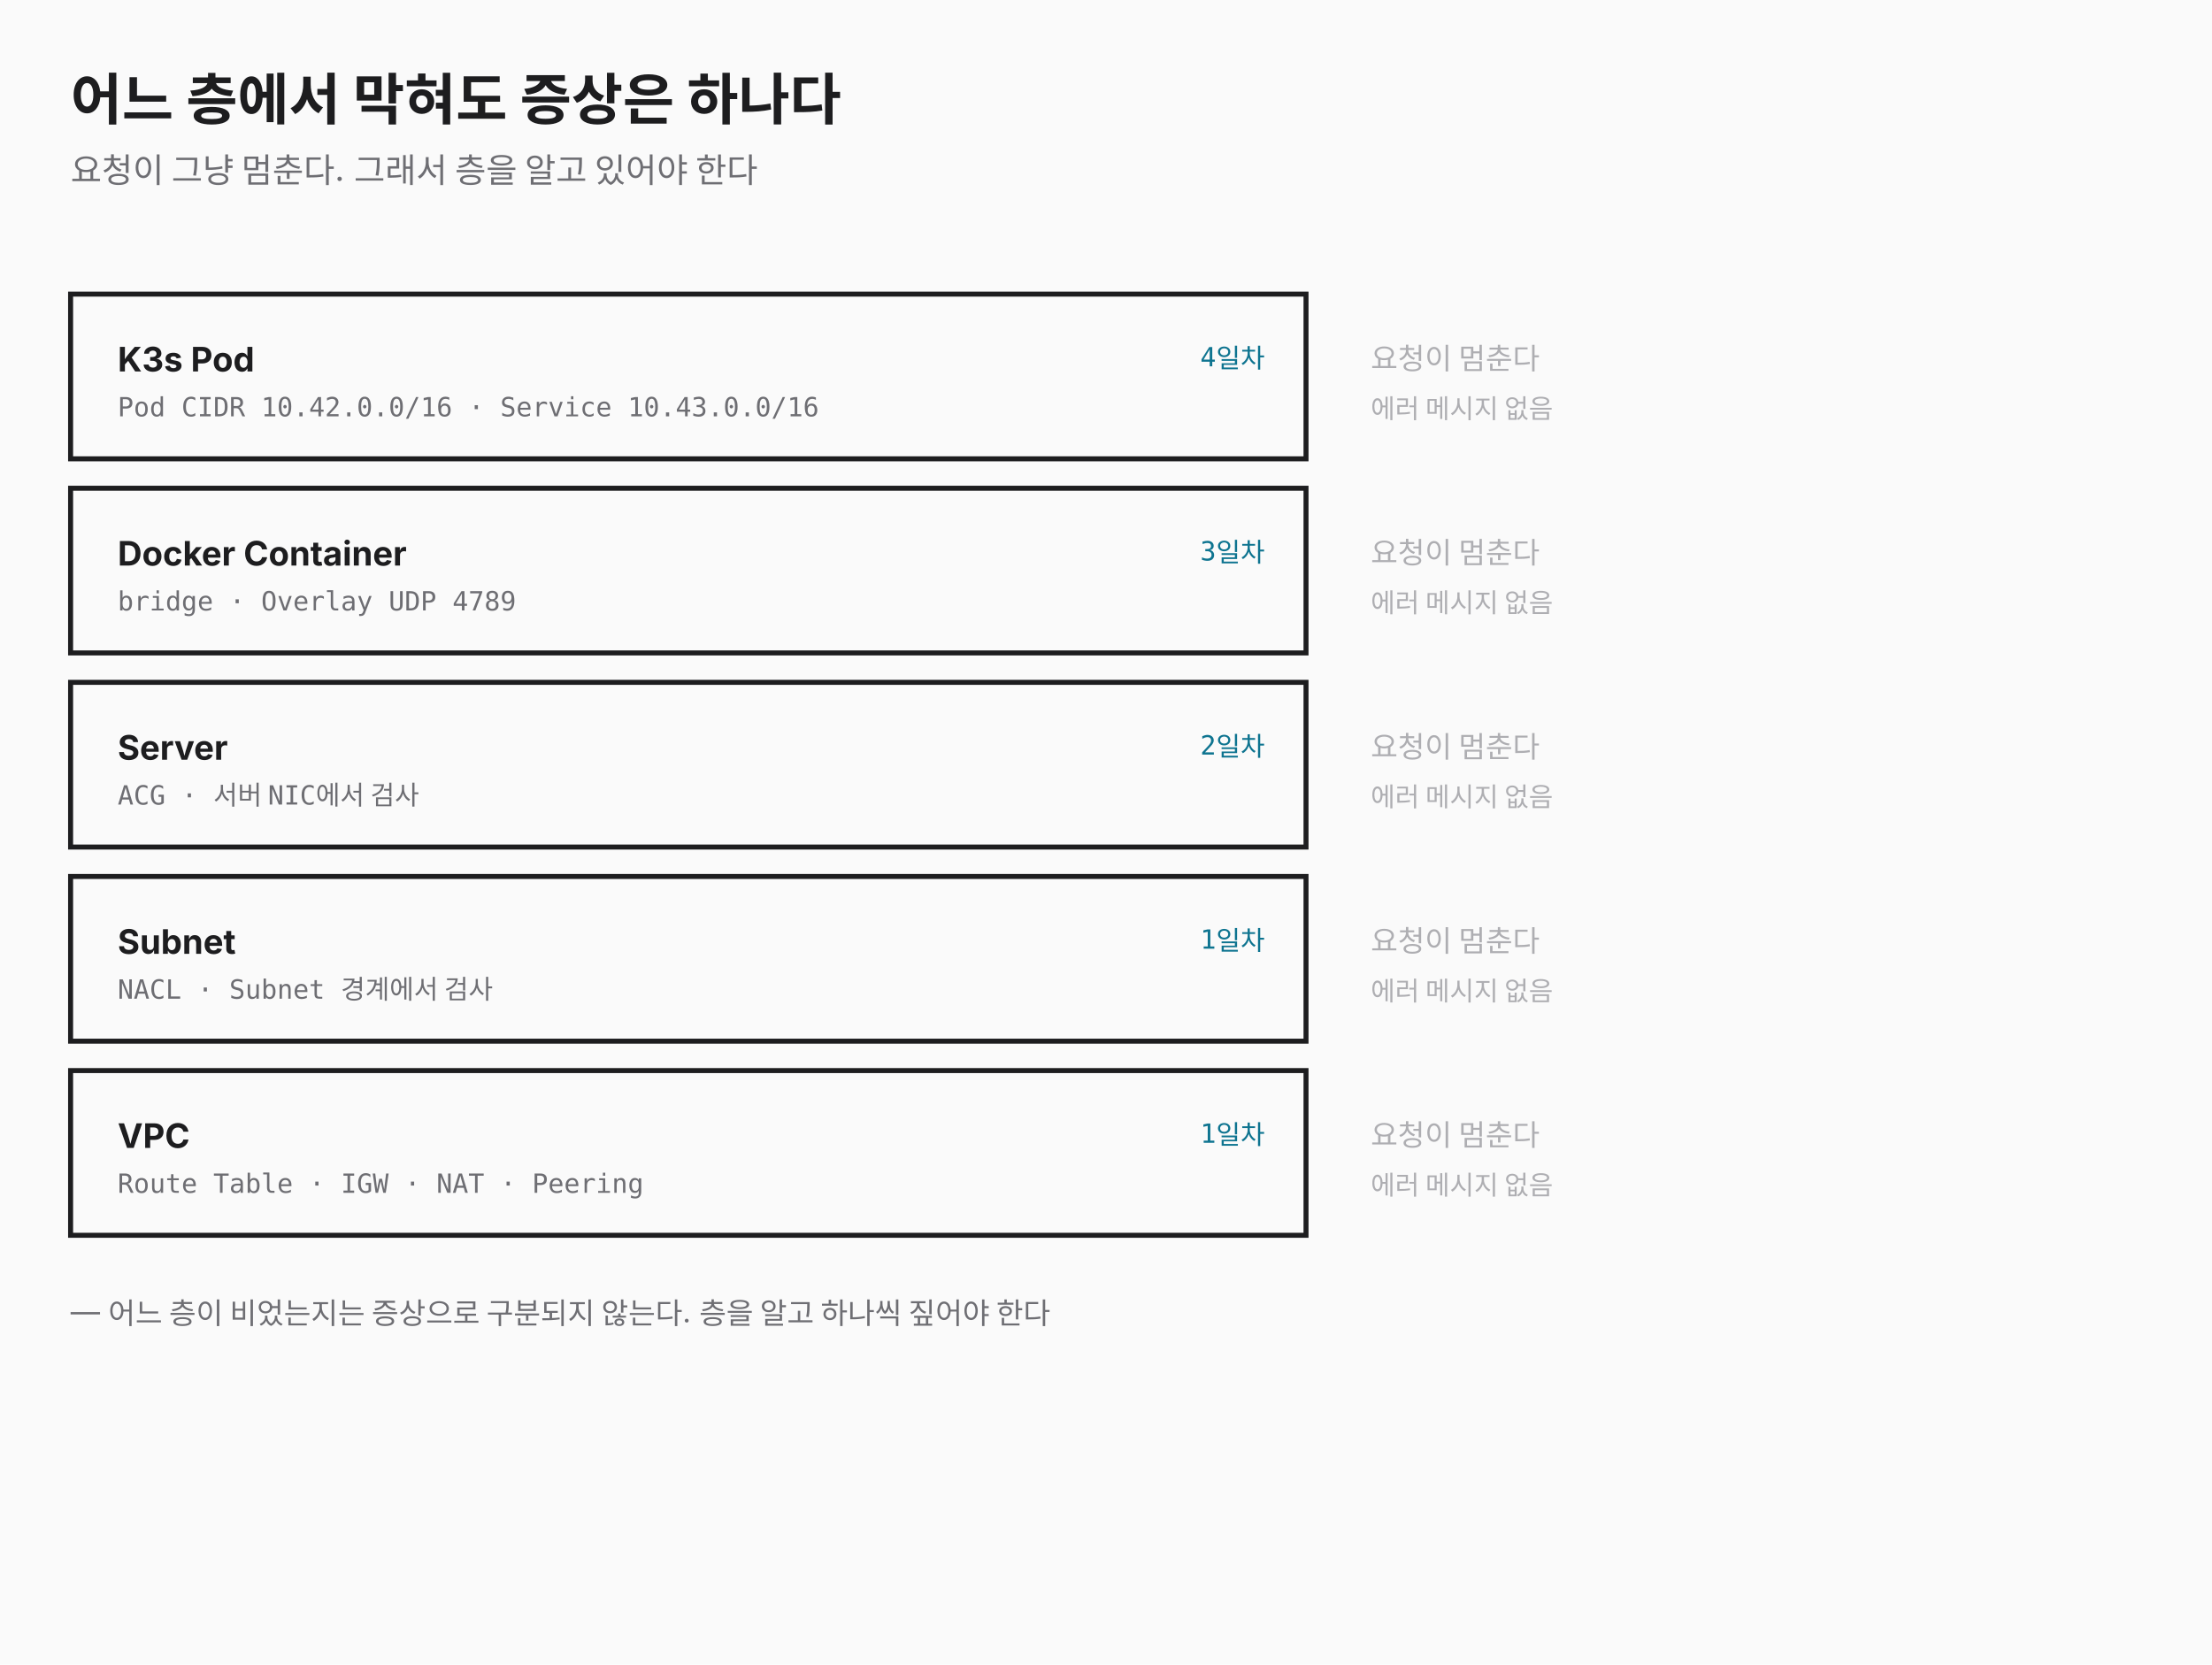
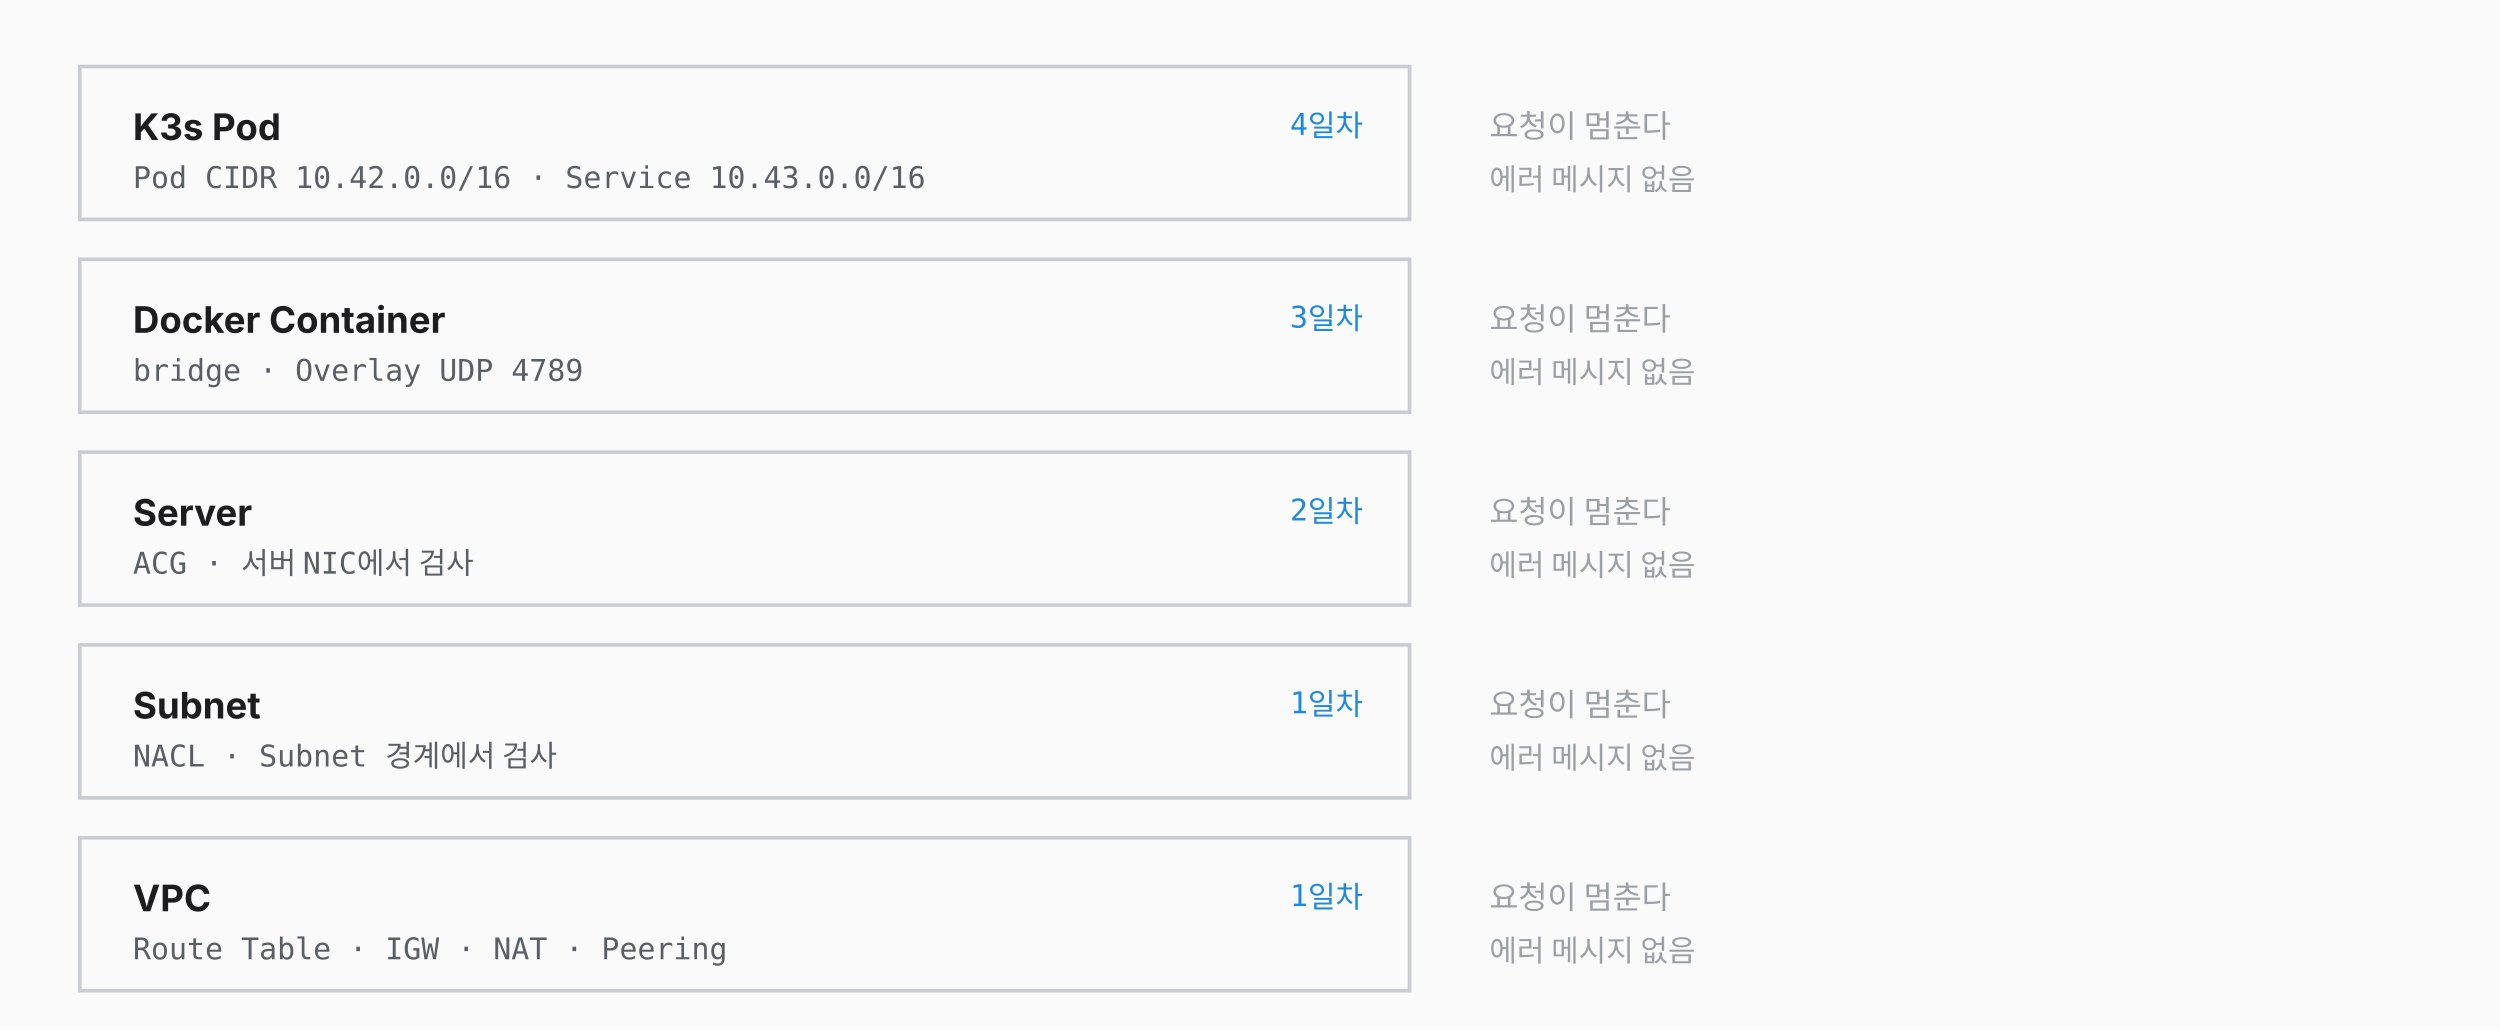
- <svg xmlns="http://www.w3.org/2000/svg" width="752" height="566" viewBox="0 0 752 566">
+ <svg xmlns="http://www.w3.org/2000/svg" width="752" height="310" viewBox="0 66 752 310">
  <defs>
    <marker id="ah" viewBox="0 0 10 10" refX="9" refY="5" markerWidth="7" markerHeight="7" orient="auto-start-reverse">
      <path d="M 0 0 L 10 5 L 0 10 z" fill="#1D1D1F" />
    </marker>
  </defs>
-   <rect width="752" height="566" fill="#FAFAFA" />
-   <text x="24" y="34" font-family="Pretendard, -apple-system, BlinkMacSystemFont, 'Segoe UI', sans-serif" font-size="19" fill="#1D1D1F" font-weight="700" text-anchor="start" opacity="1" dominant-baseline="middle">어느 층에서 막혀도 증상은 하나다</text>
-   <text x="24" y="58" font-family="Pretendard, -apple-system, BlinkMacSystemFont, 'Segoe UI', sans-serif" font-size="11.5" fill="#6E6E73" font-weight="400" text-anchor="start" opacity="1" dominant-baseline="middle">요청이 그냥 멈춘다. 그래서 층을 알고 있어야 한다</text>
-   <rect x="24" y="100" width="420" height="56" rx="0" fill="none" stroke="#1D1D1F" stroke-width="1.7" />
-   <text x="40" y="122" font-family="Pretendard, -apple-system, BlinkMacSystemFont, 'Segoe UI', sans-serif" font-size="11.5" fill="#1D1D1F" font-weight="700" text-anchor="start" opacity="1" dominant-baseline="middle">K3s Pod</text>
-   <text x="40" y="139" font-family="ui-monospace, SFMono-Regular, Menlo, Consolas, monospace" font-size="9" fill="#6E6E73" font-weight="400" text-anchor="start" opacity="1" dominant-baseline="middle">Pod CIDR 10.42.0.0/16 · Service 10.43.0.0/16</text>
-   <text x="430" y="122" font-family="ui-monospace, SFMono-Regular, Menlo, Consolas, monospace" font-size="9" fill="#0E7490" font-weight="400" text-anchor="end" opacity="1" dominant-baseline="middle">4일차</text>
-   <text x="466" y="122" font-family="Pretendard, -apple-system, BlinkMacSystemFont, 'Segoe UI', sans-serif" font-size="10" fill="#AEAEB2" font-weight="400" text-anchor="start" opacity="1" dominant-baseline="middle">요청이 멈춘다</text>
-   <text x="466" y="139" font-family="ui-monospace, SFMono-Regular, Menlo, Consolas, monospace" font-size="9" fill="#AEAEB2" font-weight="400" text-anchor="start" opacity="1" dominant-baseline="middle">에러 메시지 없음</text>
-   <rect x="24" y="166" width="420" height="56" rx="0" fill="none" stroke="#1D1D1F" stroke-width="1.7" />
-   <text x="40" y="188" font-family="Pretendard, -apple-system, BlinkMacSystemFont, 'Segoe UI', sans-serif" font-size="11.5" fill="#1D1D1F" font-weight="700" text-anchor="start" opacity="1" dominant-baseline="middle">Docker Container</text>
-   <text x="40" y="205" font-family="ui-monospace, SFMono-Regular, Menlo, Consolas, monospace" font-size="9" fill="#6E6E73" font-weight="400" text-anchor="start" opacity="1" dominant-baseline="middle">bridge · Overlay UDP 4789</text>
-   <text x="430" y="188" font-family="ui-monospace, SFMono-Regular, Menlo, Consolas, monospace" font-size="9" fill="#0E7490" font-weight="400" text-anchor="end" opacity="1" dominant-baseline="middle">3일차</text>
-   <text x="466" y="188" font-family="Pretendard, -apple-system, BlinkMacSystemFont, 'Segoe UI', sans-serif" font-size="10" fill="#AEAEB2" font-weight="400" text-anchor="start" opacity="1" dominant-baseline="middle">요청이 멈춘다</text>
-   <text x="466" y="205" font-family="ui-monospace, SFMono-Regular, Menlo, Consolas, monospace" font-size="9" fill="#AEAEB2" font-weight="400" text-anchor="start" opacity="1" dominant-baseline="middle">에러 메시지 없음</text>
-   <rect x="24" y="232" width="420" height="56" rx="0" fill="none" stroke="#1D1D1F" stroke-width="1.7" />
-   <text x="40" y="254" font-family="Pretendard, -apple-system, BlinkMacSystemFont, 'Segoe UI', sans-serif" font-size="11.5" fill="#1D1D1F" font-weight="700" text-anchor="start" opacity="1" dominant-baseline="middle">Server</text>
-   <text x="40" y="271" font-family="ui-monospace, SFMono-Regular, Menlo, Consolas, monospace" font-size="9" fill="#6E6E73" font-weight="400" text-anchor="start" opacity="1" dominant-baseline="middle">ACG · 서버 NIC에서 검사</text>
-   <text x="430" y="254" font-family="ui-monospace, SFMono-Regular, Menlo, Consolas, monospace" font-size="9" fill="#0E7490" font-weight="400" text-anchor="end" opacity="1" dominant-baseline="middle">2일차</text>
-   <text x="466" y="254" font-family="Pretendard, -apple-system, BlinkMacSystemFont, 'Segoe UI', sans-serif" font-size="10" fill="#AEAEB2" font-weight="400" text-anchor="start" opacity="1" dominant-baseline="middle">요청이 멈춘다</text>
-   <text x="466" y="271" font-family="ui-monospace, SFMono-Regular, Menlo, Consolas, monospace" font-size="9" fill="#AEAEB2" font-weight="400" text-anchor="start" opacity="1" dominant-baseline="middle">에러 메시지 없음</text>
-   <rect x="24" y="298" width="420" height="56" rx="0" fill="none" stroke="#1D1D1F" stroke-width="1.7" />
-   <text x="40" y="320" font-family="Pretendard, -apple-system, BlinkMacSystemFont, 'Segoe UI', sans-serif" font-size="11.5" fill="#1D1D1F" font-weight="700" text-anchor="start" opacity="1" dominant-baseline="middle">Subnet</text>
-   <text x="40" y="337" font-family="ui-monospace, SFMono-Regular, Menlo, Consolas, monospace" font-size="9" fill="#6E6E73" font-weight="400" text-anchor="start" opacity="1" dominant-baseline="middle">NACL · Subnet 경계에서 검사</text>
-   <text x="430" y="320" font-family="ui-monospace, SFMono-Regular, Menlo, Consolas, monospace" font-size="9" fill="#0E7490" font-weight="400" text-anchor="end" opacity="1" dominant-baseline="middle">1일차</text>
-   <text x="466" y="320" font-family="Pretendard, -apple-system, BlinkMacSystemFont, 'Segoe UI', sans-serif" font-size="10" fill="#AEAEB2" font-weight="400" text-anchor="start" opacity="1" dominant-baseline="middle">요청이 멈춘다</text>
-   <text x="466" y="337" font-family="ui-monospace, SFMono-Regular, Menlo, Consolas, monospace" font-size="9" fill="#AEAEB2" font-weight="400" text-anchor="start" opacity="1" dominant-baseline="middle">에러 메시지 없음</text>
-   <rect x="24" y="364" width="420" height="56" rx="0" fill="none" stroke="#1D1D1F" stroke-width="1.7" />
-   <text x="40" y="386" font-family="Pretendard, -apple-system, BlinkMacSystemFont, 'Segoe UI', sans-serif" font-size="11.5" fill="#1D1D1F" font-weight="700" text-anchor="start" opacity="1" dominant-baseline="middle">VPC</text>
-   <text x="40" y="403" font-family="ui-monospace, SFMono-Regular, Menlo, Consolas, monospace" font-size="9" fill="#6E6E73" font-weight="400" text-anchor="start" opacity="1" dominant-baseline="middle">Route Table · IGW · NAT · Peering</text>
-   <text x="430" y="386" font-family="ui-monospace, SFMono-Regular, Menlo, Consolas, monospace" font-size="9" fill="#0E7490" font-weight="400" text-anchor="end" opacity="1" dominant-baseline="middle">1일차</text>
-   <text x="466" y="386" font-family="Pretendard, -apple-system, BlinkMacSystemFont, 'Segoe UI', sans-serif" font-size="10" fill="#AEAEB2" font-weight="400" text-anchor="start" opacity="1" dominant-baseline="middle">요청이 멈춘다</text>
-   <text x="466" y="403" font-family="ui-monospace, SFMono-Regular, Menlo, Consolas, monospace" font-size="9" fill="#AEAEB2" font-weight="400" text-anchor="start" opacity="1" dominant-baseline="middle">에러 메시지 없음</text>
-   <text x="24" y="446" font-family="Pretendard, -apple-system, BlinkMacSystemFont, 'Segoe UI', sans-serif" font-size="10" fill="#6E6E73" font-weight="400" text-anchor="start" opacity="1" dominant-baseline="middle">— 어느 층이 비었는지는 증상으로 구분되지 않는다. 층을 알고 하나씩 짚어야 한다</text>
+   <rect x="0" y="66" width="752" height="310" fill="#FAFAFA" />
+   <text x="24" y="30" font-family="Pretendard, -apple-system, BlinkMacSystemFont, 'Segoe UI', sans-serif" font-size="17" fill="#1D1D1F" font-weight="700" text-anchor="start" opacity="1" dominant-baseline="middle">증상</text>
+   <text x="24" y="52" font-family="Pretendard, -apple-system, BlinkMacSystemFont, 'Segoe UI', sans-serif" font-size="11" fill="#5A5F66" font-weight="400" text-anchor="start" opacity="1" dominant-baseline="middle">어느 층에서 막혀도 요청이 그냥 멈춘다</text>
+   <rect x="24" y="86" width="400" height="46" rx="0" fill="none" stroke="#C9CDD2" stroke-width="1.1" />
+   <text x="40" y="104" font-family="Pretendard, -apple-system, BlinkMacSystemFont, 'Segoe UI', sans-serif" font-size="11" fill="#1D1D1F" font-weight="700" text-anchor="start" opacity="1" dominant-baseline="middle">K3s Pod</text>
+   <text x="40" y="120" font-family="ui-monospace, SFMono-Regular, Menlo, Consolas, monospace" font-size="9" fill="#5A5F66" font-weight="400" text-anchor="start" opacity="1" dominant-baseline="middle">Pod CIDR 10.42.0.0/16 · Service 10.43.0.0/16</text>
+   <text x="410" y="104" font-family="ui-monospace, SFMono-Regular, Menlo, Consolas, monospace" font-size="9" fill="#1E88E5" font-weight="400" text-anchor="end" opacity="1" dominant-baseline="middle">4일차</text>
+   <text x="448" y="104" font-family="Pretendard, -apple-system, BlinkMacSystemFont, 'Segoe UI', sans-serif" font-size="9.5" fill="#9AA0A6" font-weight="400" text-anchor="start" opacity="1" dominant-baseline="middle">요청이 멈춘다</text>
+   <text x="448" y="120" font-family="ui-monospace, SFMono-Regular, Menlo, Consolas, monospace" font-size="9" fill="#9AA0A6" font-weight="400" text-anchor="start" opacity="1" dominant-baseline="middle">에러 메시지 없음</text>
+   <rect x="24" y="144" width="400" height="46" rx="0" fill="none" stroke="#C9CDD2" stroke-width="1.1" />
+   <text x="40" y="162" font-family="Pretendard, -apple-system, BlinkMacSystemFont, 'Segoe UI', sans-serif" font-size="11" fill="#1D1D1F" font-weight="700" text-anchor="start" opacity="1" dominant-baseline="middle">Docker Container</text>
+   <text x="40" y="178" font-family="ui-monospace, SFMono-Regular, Menlo, Consolas, monospace" font-size="9" fill="#5A5F66" font-weight="400" text-anchor="start" opacity="1" dominant-baseline="middle">bridge · Overlay UDP 4789</text>
+   <text x="410" y="162" font-family="ui-monospace, SFMono-Regular, Menlo, Consolas, monospace" font-size="9" fill="#1E88E5" font-weight="400" text-anchor="end" opacity="1" dominant-baseline="middle">3일차</text>
+   <text x="448" y="162" font-family="Pretendard, -apple-system, BlinkMacSystemFont, 'Segoe UI', sans-serif" font-size="9.5" fill="#9AA0A6" font-weight="400" text-anchor="start" opacity="1" dominant-baseline="middle">요청이 멈춘다</text>
+   <text x="448" y="178" font-family="ui-monospace, SFMono-Regular, Menlo, Consolas, monospace" font-size="9" fill="#9AA0A6" font-weight="400" text-anchor="start" opacity="1" dominant-baseline="middle">에러 메시지 없음</text>
+   <rect x="24" y="202" width="400" height="46" rx="0" fill="none" stroke="#C9CDD2" stroke-width="1.1" />
+   <text x="40" y="220" font-family="Pretendard, -apple-system, BlinkMacSystemFont, 'Segoe UI', sans-serif" font-size="11" fill="#1D1D1F" font-weight="700" text-anchor="start" opacity="1" dominant-baseline="middle">Server</text>
+   <text x="40" y="236" font-family="ui-monospace, SFMono-Regular, Menlo, Consolas, monospace" font-size="9" fill="#5A5F66" font-weight="400" text-anchor="start" opacity="1" dominant-baseline="middle">ACG · 서버 NIC에서 검사</text>
+   <text x="410" y="220" font-family="ui-monospace, SFMono-Regular, Menlo, Consolas, monospace" font-size="9" fill="#1E88E5" font-weight="400" text-anchor="end" opacity="1" dominant-baseline="middle">2일차</text>
+   <text x="448" y="220" font-family="Pretendard, -apple-system, BlinkMacSystemFont, 'Segoe UI', sans-serif" font-size="9.5" fill="#9AA0A6" font-weight="400" text-anchor="start" opacity="1" dominant-baseline="middle">요청이 멈춘다</text>
+   <text x="448" y="236" font-family="ui-monospace, SFMono-Regular, Menlo, Consolas, monospace" font-size="9" fill="#9AA0A6" font-weight="400" text-anchor="start" opacity="1" dominant-baseline="middle">에러 메시지 없음</text>
+   <rect x="24" y="260" width="400" height="46" rx="0" fill="none" stroke="#C9CDD2" stroke-width="1.1" />
+   <text x="40" y="278" font-family="Pretendard, -apple-system, BlinkMacSystemFont, 'Segoe UI', sans-serif" font-size="11" fill="#1D1D1F" font-weight="700" text-anchor="start" opacity="1" dominant-baseline="middle">Subnet</text>
+   <text x="40" y="294" font-family="ui-monospace, SFMono-Regular, Menlo, Consolas, monospace" font-size="9" fill="#5A5F66" font-weight="400" text-anchor="start" opacity="1" dominant-baseline="middle">NACL · Subnet 경계에서 검사</text>
+   <text x="410" y="278" font-family="ui-monospace, SFMono-Regular, Menlo, Consolas, monospace" font-size="9" fill="#1E88E5" font-weight="400" text-anchor="end" opacity="1" dominant-baseline="middle">1일차</text>
+   <text x="448" y="278" font-family="Pretendard, -apple-system, BlinkMacSystemFont, 'Segoe UI', sans-serif" font-size="9.5" fill="#9AA0A6" font-weight="400" text-anchor="start" opacity="1" dominant-baseline="middle">요청이 멈춘다</text>
+   <text x="448" y="294" font-family="ui-monospace, SFMono-Regular, Menlo, Consolas, monospace" font-size="9" fill="#9AA0A6" font-weight="400" text-anchor="start" opacity="1" dominant-baseline="middle">에러 메시지 없음</text>
+   <rect x="24" y="318" width="400" height="46" rx="0" fill="none" stroke="#C9CDD2" stroke-width="1.1" />
+   <text x="40" y="336" font-family="Pretendard, -apple-system, BlinkMacSystemFont, 'Segoe UI', sans-serif" font-size="11" fill="#1D1D1F" font-weight="700" text-anchor="start" opacity="1" dominant-baseline="middle">VPC</text>
+   <text x="40" y="352" font-family="ui-monospace, SFMono-Regular, Menlo, Consolas, monospace" font-size="9" fill="#5A5F66" font-weight="400" text-anchor="start" opacity="1" dominant-baseline="middle">Route Table · IGW · NAT · Peering</text>
+   <text x="410" y="336" font-family="ui-monospace, SFMono-Regular, Menlo, Consolas, monospace" font-size="9" fill="#1E88E5" font-weight="400" text-anchor="end" opacity="1" dominant-baseline="middle">1일차</text>
+   <text x="448" y="336" font-family="Pretendard, -apple-system, BlinkMacSystemFont, 'Segoe UI', sans-serif" font-size="9.5" fill="#9AA0A6" font-weight="400" text-anchor="start" opacity="1" dominant-baseline="middle">요청이 멈춘다</text>
+   <text x="448" y="352" font-family="ui-monospace, SFMono-Regular, Menlo, Consolas, monospace" font-size="9" fill="#9AA0A6" font-weight="400" text-anchor="start" opacity="1" dominant-baseline="middle">에러 메시지 없음</text>
+   <text x="24" y="390" font-family="Pretendard, -apple-system, BlinkMacSystemFont, 'Segoe UI', sans-serif" font-size="9.5" fill="#5A5F66" font-weight="400" text-anchor="start" opacity="1" dominant-baseline="middle">· 어느 층이 비었는지는 증상으로 구분되지 않는다</text>
</svg>
